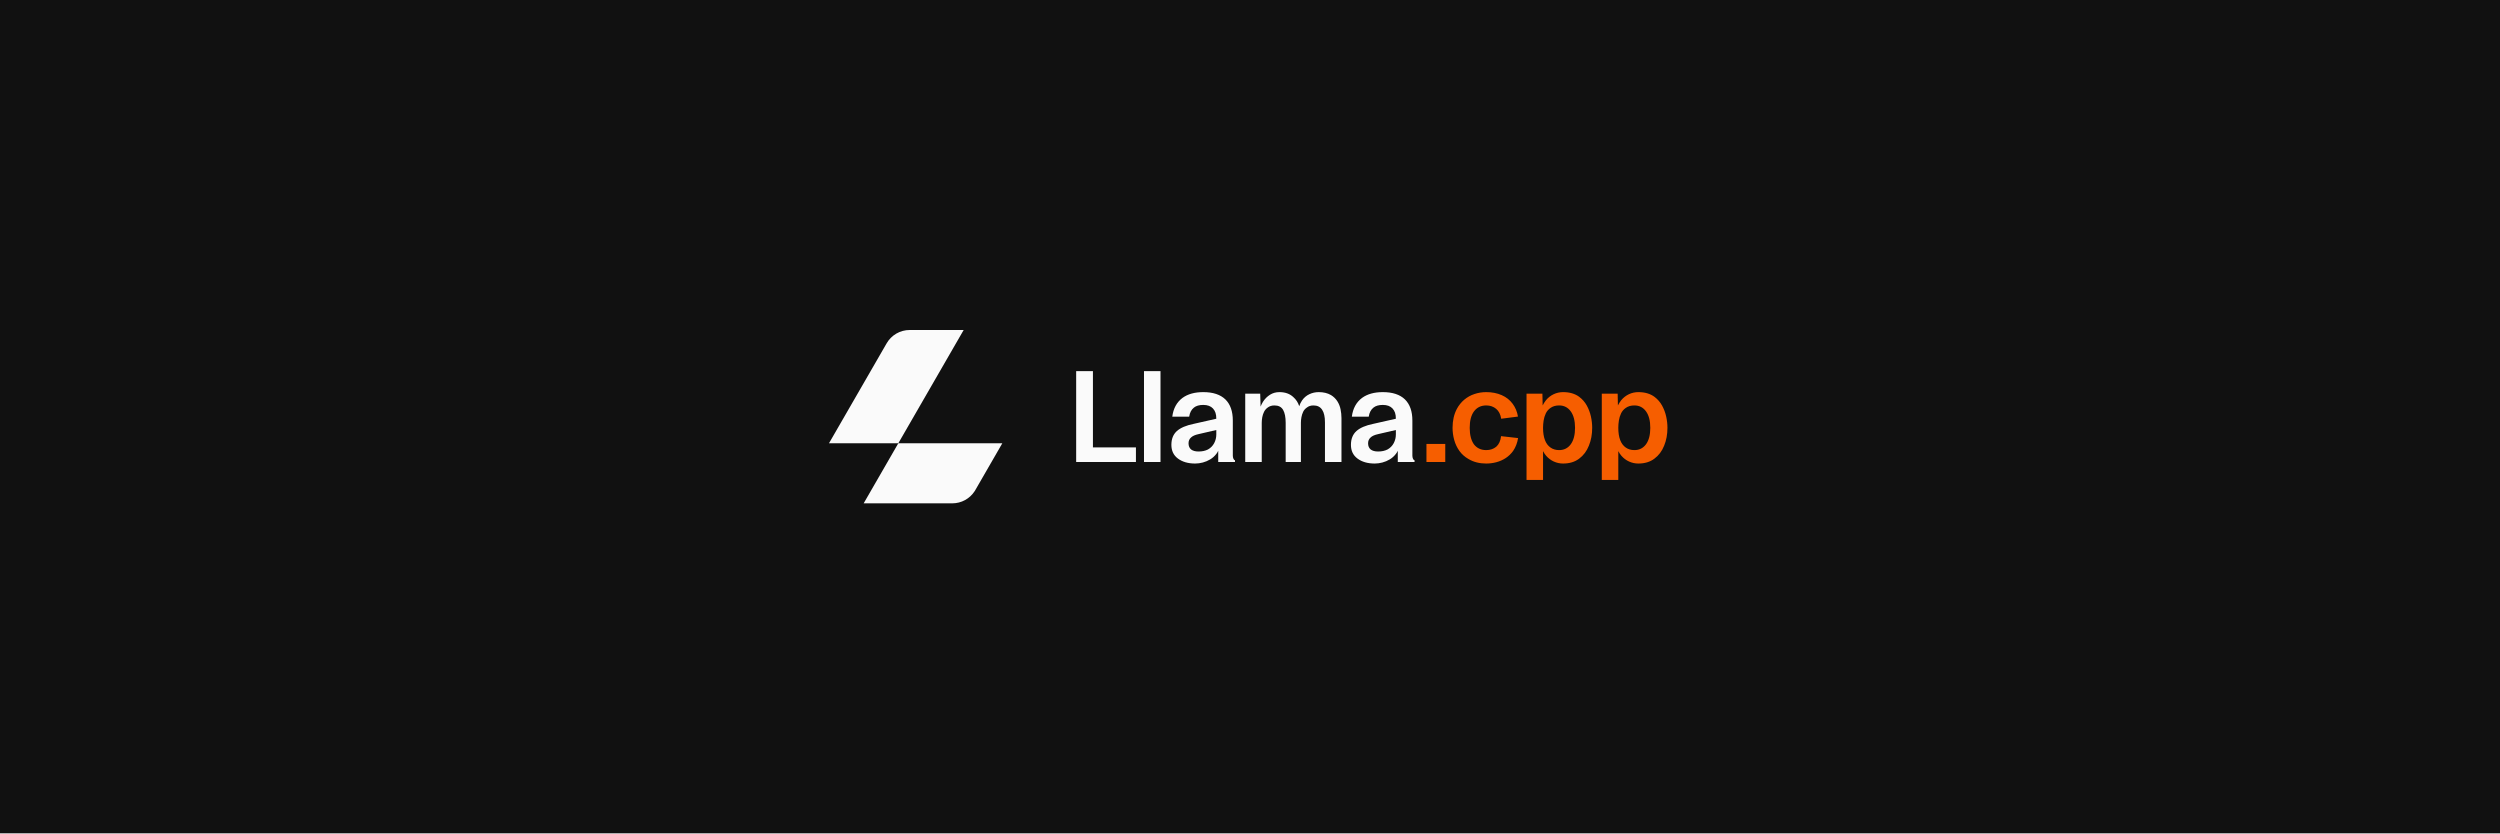
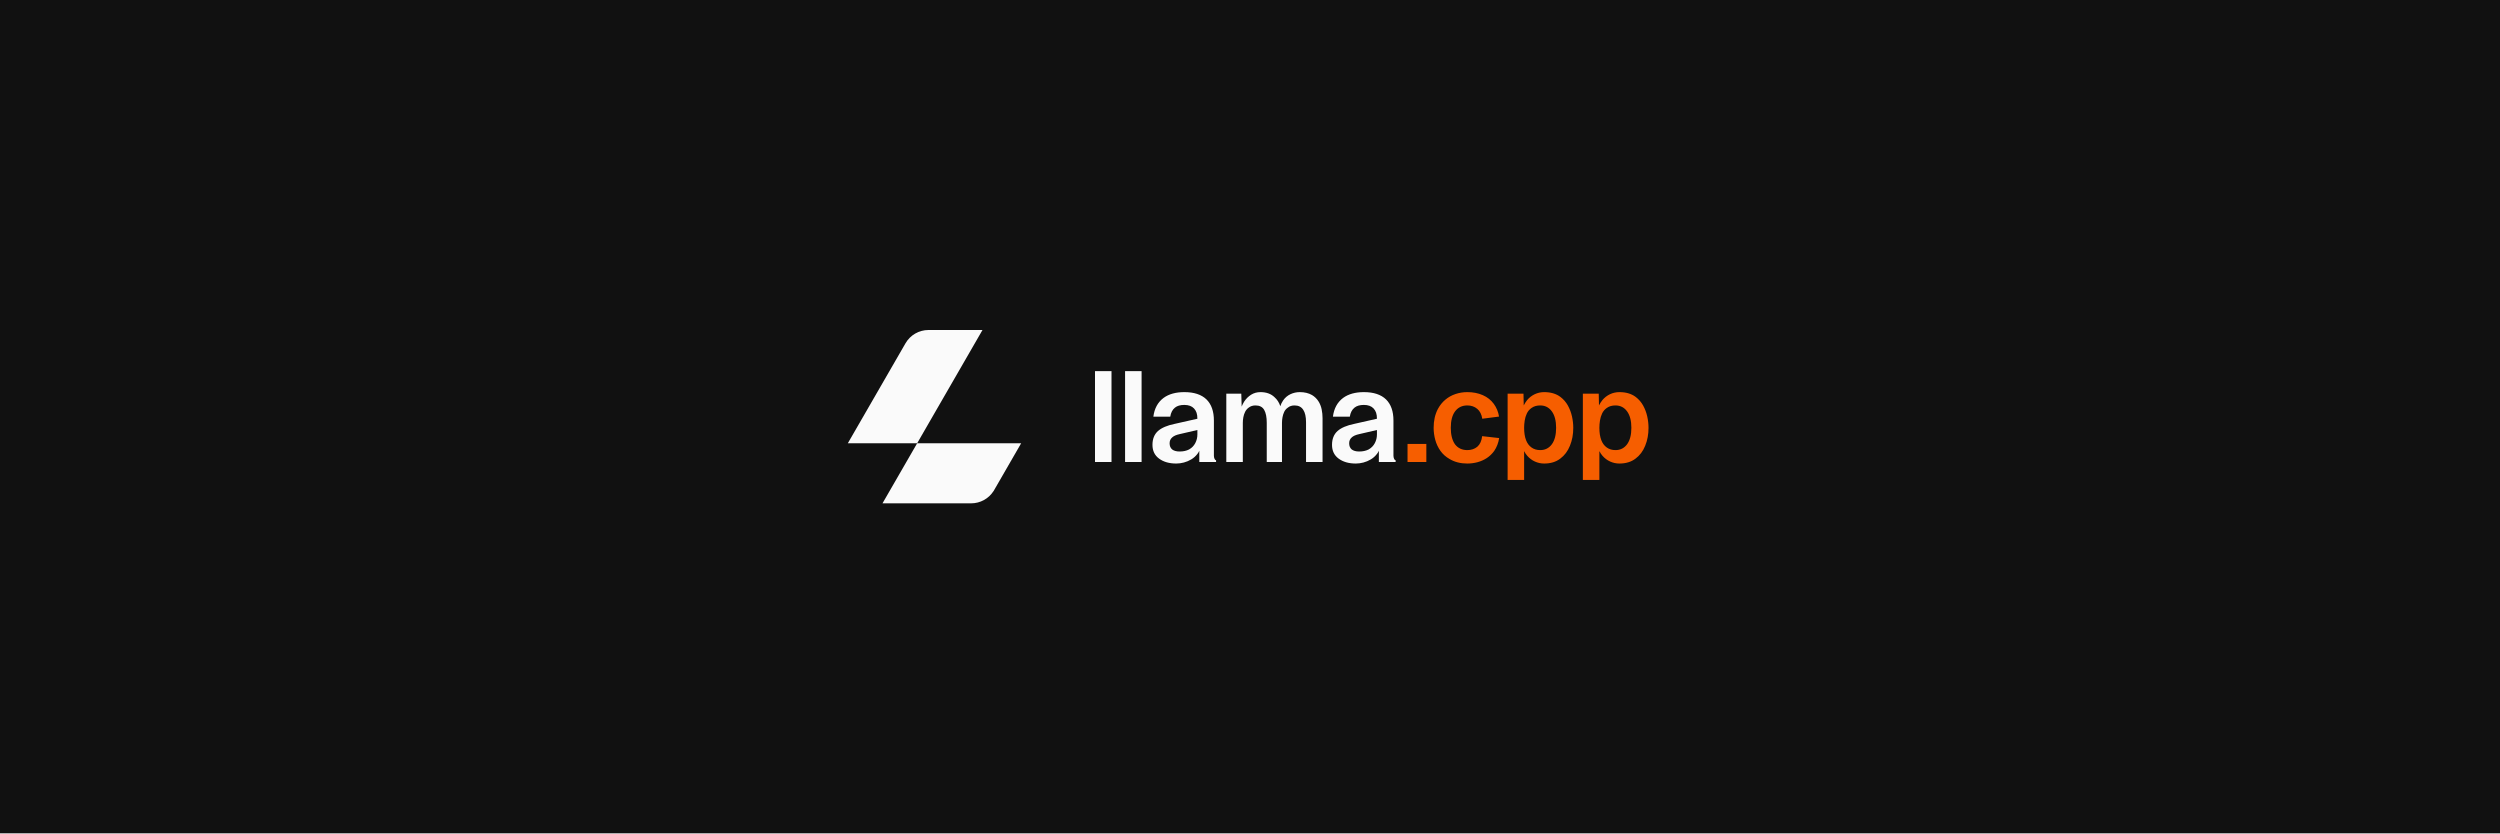
<svg xmlns="http://www.w3.org/2000/svg" width="7500" height="2500" viewBox="0 0 7500 2500" fill="none">
  <rect width="7500" height="2500" fill="#111111" />
-   <g transform="translate(2487.0 950.0)">
+   <g transform="translate(2543.5 950.0)">
    <path transform="translate(0 40) scale(0.866667)" d="M600 392L504.249 558L504.137 557.929C487.252 584.069 458.193 600 426.864 600H120L240 392H600Z" fill="#FAFAFA" />
    <path transform="translate(0 40) scale(0.866667)" d="M240 392H0L199.602 46.025C216.032 17.546 246.411 3.25756e-05 279.29 0H466.154L240 392Z" fill="#FAFAFA" />
-     <path d="M741.5 436V163.4H791.797V392.23H920.802V436ZM994.519 436H944.99V163.4H994.519ZM1098.568 440.607Q1066.7 440.607 1046.735 425.634Q1027.154 411.044 1027.154 384.552Q1027.154 358.059 1043.664 343.086Q1060.173 328.496 1093.96 321.585L1161.918 306.227Q1161.918 295.477 1159.423 288.182Q1156.927 280.887 1151.936 275.512Q1141.953 264.761 1122.756 264.761Q1104.711 264.761 1094.728 272.824Q1083.21 282.039 1080.522 300.084H1029.842Q1034.449 263.225 1060.557 243.644Q1084.362 226.367 1122.756 226.367Q1166.526 226.367 1189.178 248.252Q1211.447 270.136 1211.447 311.602V416.803Q1211.447 422.178 1213.367 426.401Q1215.286 430.625 1217.974 430.625V436H1167.677V402.213Q1165.374 407.588 1161.918 411.812Q1154.239 421.794 1143.681 428.129Q1133.123 434.464 1121.412 437.536Q1109.702 440.607 1098.568 440.607ZM1108.55 404.517Q1125.06 404.517 1136.962 398.374Q1149.248 391.463 1155.583 379.368Q1161.918 367.274 1161.918 353.452V340.014L1108.934 352.3Q1092.808 355.756 1085.897 362.667Q1078.603 369.194 1078.603 379.944Q1078.603 391.846 1086.281 398.374Q1094.344 404.517 1108.55 404.517ZM1248.69 436V230.974H1293.611L1294.763 269.752Q1297.834 262.074 1302.058 255.163Q1310.505 242.108 1322.983 234.238Q1335.461 226.367 1351.203 226.367Q1377.311 226.367 1393.052 241.341Q1405.339 252.091 1410.714 268.601Q1413.785 259.002 1419.161 251.323Q1427.607 239.037 1440.853 232.702Q1454.099 226.367 1469.073 226.367Q1490.574 226.367 1505.932 235.197Q1517.834 242.492 1524.937 253.627Q1532.04 264.761 1534.728 278.007Q1537.415 291.253 1537.415 304.307V436H1487.886V316.977Q1487.886 292.021 1479.44 279.351Q1470.993 266.297 1453.332 266.297Q1441.429 266.297 1433.366 272.824Q1426.072 277.815 1422.424 285.494Q1418.777 293.173 1417.241 301.812Q1415.705 310.45 1415.705 318.513V436H1370.016V318.513Q1370.016 293.173 1362.337 279.735Q1354.658 266.297 1336.229 266.297Q1324.326 266.297 1315.88 272.824Q1308.969 277.815 1305.129 285.494Q1301.29 293.173 1299.754 301.812Q1298.218 310.45 1298.218 318.513V436ZM1637.241 440.607Q1605.373 440.607 1585.408 425.634Q1565.827 411.044 1565.827 384.552Q1565.827 358.059 1582.337 343.086Q1598.846 328.496 1632.633 321.585L1700.591 306.227Q1700.591 295.477 1698.096 288.182Q1695.6 280.887 1690.609 275.512Q1680.626 264.761 1661.429 264.761Q1643.384 264.761 1633.401 272.824Q1621.883 282.039 1619.195 300.084H1568.515Q1573.122 263.225 1599.23 243.644Q1623.035 226.367 1661.429 226.367Q1705.199 226.367 1727.851 248.252Q1750.12 270.136 1750.12 311.602V416.803Q1750.12 422.178 1752.04 426.401Q1753.959 430.625 1756.647 430.625V436H1706.35V402.213Q1704.047 407.588 1700.591 411.812Q1692.912 421.794 1682.354 428.129Q1671.795 434.464 1660.085 437.536Q1648.375 440.607 1637.241 440.607ZM1647.223 404.517Q1663.733 404.517 1675.635 398.374Q1687.921 391.463 1694.256 379.368Q1700.591 367.274 1700.591 353.452V340.014L1647.607 352.3Q1631.481 355.756 1624.57 362.667Q1617.275 369.194 1617.275 379.944Q1617.275 391.846 1624.954 398.374Q1633.017 404.517 1647.223 404.517Z" fill="#FAFAFA" />
-     <path d="M1792.354 436V381.864H1848.794V436ZM1971.655 440.607Q1941.324 440.607 1918.671 427.169Q1901.778 417.571 1891.219 402.789Q1880.661 388.007 1875.67 369.962Q1870.678 351.916 1870.678 333.487Q1870.678 301.236 1883.348 277.047Q1892.179 260.538 1905.617 249.211Q1919.055 237.885 1936.141 232.126Q1953.226 226.367 1971.655 226.367Q1997.764 226.367 2018.497 235.581Q2038.462 244.412 2050.94 261.306Q2063.418 278.199 2066.874 299.7L2016.577 306.227Q2013.505 286.646 2001.603 276.663Q1989.317 266.297 1971.655 266.297Q1948.235 266.297 1934.797 284.342Q1922.127 301.62 1922.127 333.487Q1922.127 364.97 1934.797 383.016Q1948.235 400.293 1971.655 400.293Q1989.317 400.293 2001.603 390.311Q2013.889 379.56 2016.193 358.443L2067.257 364.203Q2063.802 386.087 2052.284 402.981Q2042.685 416.035 2030.015 424.29Q2017.345 432.545 2002.371 436.576Q1987.397 440.607 1971.655 440.607ZM2092.598 489.752V230.974H2140.207L2140.975 266.297Q2145.198 257.85 2150.957 250.555Q2160.556 239.037 2173.802 232.702Q2187.048 226.367 2202.406 226.367Q2231.585 226.367 2250.783 240.573Q2264.988 251.323 2273.435 266.681Q2281.882 282.039 2285.721 299.316Q2289.561 316.594 2289.561 333.487Q2289.561 363.051 2279.578 387.239Q2269.98 411.428 2250.399 426.017Q2231.201 440.607 2202.022 440.607Q2187.816 440.607 2174.57 434.656Q2161.324 428.705 2151.341 417.187Q2145.966 411.044 2142.126 403.365V489.752ZM2190.503 400.293Q2212.388 400.293 2225.442 382.632Q2238.112 364.97 2238.112 333.487Q2238.112 302.004 2225.442 284.342Q2212.388 266.297 2190.503 266.297Q2175.146 266.297 2164.779 273.592Q2155.181 280.119 2150.381 290.293Q2145.582 300.468 2143.854 311.794Q2142.126 323.121 2142.126 333.487Q2142.126 355.372 2147.886 370.346Q2153.261 384.552 2164.203 392.422Q2175.146 400.293 2190.503 400.293ZM2318.357 489.752V230.974H2365.966L2366.734 266.297Q2370.957 257.85 2376.716 250.555Q2386.315 239.037 2399.561 232.702Q2412.807 226.367 2428.165 226.367Q2457.344 226.367 2476.541 240.573Q2490.747 251.323 2499.194 266.681Q2507.641 282.039 2511.48 299.316Q2515.32 316.594 2515.32 333.487Q2515.32 363.051 2505.337 387.239Q2495.739 411.428 2476.157 426.017Q2456.96 440.607 2427.781 440.607Q2413.575 440.607 2400.329 434.656Q2387.083 428.705 2377.1 417.187Q2371.725 411.044 2367.885 403.365V489.752ZM2416.262 400.293Q2438.147 400.293 2451.201 382.632Q2463.871 364.97 2463.871 333.487Q2463.871 302.004 2451.201 284.342Q2438.147 266.297 2416.262 266.297Q2400.905 266.297 2390.538 273.592Q2380.939 280.119 2376.14 290.293Q2371.341 300.468 2369.613 311.794Q2367.885 323.121 2367.885 333.487Q2367.885 355.372 2373.645 370.346Q2379.02 384.552 2389.962 392.422Q2400.905 400.293 2416.262 400.293Z" fill="#F65E00" />
+     <path d="M791.029 436H741.5V163.4H791.029ZM881.255 436H831.727V163.4H881.255ZM985.304 440.607Q953.437 440.607 933.472 425.634Q913.891 411.044 913.891 384.552Q913.891 358.059 930.4 343.086Q946.91 328.496 980.697 321.585L1048.655 306.227Q1048.655 295.477 1046.159 288.182Q1043.664 280.887 1038.672 275.512Q1028.69 264.761 1009.493 264.761Q991.447 264.761 981.465 272.824Q969.946 282.039 967.259 300.084H916.578Q921.186 263.225 947.294 243.644Q971.098 226.367 1009.493 226.367Q1053.262 226.367 1075.915 248.252Q1098.184 270.136 1098.184 311.602V416.803Q1098.184 422.178 1100.103 426.401Q1102.023 430.625 1104.711 430.625V436H1054.414V402.213Q1052.11 407.588 1048.655 411.812Q1040.976 421.794 1030.418 428.129Q1019.859 434.464 1008.149 437.536Q996.439 440.607 985.304 440.607ZM995.287 404.517Q1011.796 404.517 1023.699 398.374Q1035.985 391.463 1042.32 379.368Q1048.655 367.274 1048.655 353.452V340.014L995.671 352.3Q979.545 355.756 972.634 362.667Q965.339 369.194 965.339 379.944Q965.339 391.846 973.018 398.374Q981.081 404.517 995.287 404.517ZM1135.426 436V230.974H1180.348L1181.499 269.752Q1184.571 262.074 1188.794 255.163Q1197.241 242.108 1209.719 234.238Q1222.197 226.367 1237.939 226.367Q1264.047 226.367 1279.789 241.341Q1292.075 252.091 1297.45 268.601Q1300.522 259.002 1305.897 251.323Q1314.344 239.037 1327.59 232.702Q1340.836 226.367 1355.81 226.367Q1377.311 226.367 1392.668 235.197Q1404.571 242.492 1411.674 253.627Q1418.777 264.761 1421.464 278.007Q1424.152 291.253 1424.152 304.307V436H1374.623V316.977Q1374.623 292.021 1366.176 279.351Q1357.73 266.297 1340.068 266.297Q1328.166 266.297 1320.103 272.824Q1312.808 277.815 1309.161 285.494Q1305.513 293.173 1303.977 301.812Q1302.442 310.45 1302.442 318.513V436H1256.752V318.513Q1256.752 293.173 1249.074 279.735Q1241.395 266.297 1222.965 266.297Q1211.063 266.297 1202.616 272.824Q1195.705 277.815 1191.866 285.494Q1188.026 293.173 1186.491 301.812Q1184.955 310.45 1184.955 318.513V436ZM1523.977 440.607Q1492.11 440.607 1472.145 425.634Q1452.564 411.044 1452.564 384.552Q1452.564 358.059 1469.073 343.086Q1485.583 328.496 1519.37 321.585L1587.328 306.227Q1587.328 295.477 1584.832 288.182Q1582.337 280.887 1577.345 275.512Q1567.363 264.761 1548.166 264.761Q1530.12 264.761 1520.138 272.824Q1508.619 282.039 1505.932 300.084H1455.251Q1459.859 263.225 1485.967 243.644Q1509.771 226.367 1548.166 226.367Q1591.935 226.367 1614.588 248.252Q1636.857 270.136 1636.857 311.602V416.803Q1636.857 422.178 1638.776 426.401Q1640.696 430.625 1643.384 430.625V436H1593.087V402.213Q1590.783 407.588 1587.328 411.812Q1579.649 421.794 1569.091 428.129Q1558.532 434.464 1546.822 437.536Q1535.112 440.607 1523.977 440.607ZM1533.96 404.517Q1550.469 404.517 1562.372 398.374Q1574.658 391.463 1580.993 379.368Q1587.328 367.274 1587.328 353.452V340.014L1534.344 352.3Q1518.218 355.756 1511.307 362.667Q1504.012 369.194 1504.012 379.944Q1504.012 391.846 1511.691 398.374Q1519.754 404.517 1533.96 404.517Z" fill="#FAFAFA" />
+     <path d="M1679.09 436V381.864H1735.53V436ZM1858.392 440.607Q1828.061 440.607 1805.408 427.169Q1788.514 417.571 1777.956 402.789Q1767.397 388.007 1762.406 369.962Q1757.415 351.916 1757.415 333.487Q1757.415 301.236 1770.085 277.047Q1778.916 260.538 1792.354 249.211Q1805.792 237.885 1822.877 232.126Q1839.963 226.367 1858.392 226.367Q1884.5 226.367 1905.233 235.581Q1925.198 244.412 1937.676 261.306Q1950.155 278.199 1953.61 299.7L1903.314 306.227Q1900.242 286.646 1888.34 276.663Q1876.054 266.297 1858.392 266.297Q1834.972 266.297 1821.534 284.342Q1808.863 301.62 1808.863 333.487Q1808.863 364.97 1821.534 383.016Q1834.972 400.293 1858.392 400.293Q1876.054 400.293 1888.34 390.311Q1900.626 379.56 1902.93 358.443L1953.994 364.203Q1950.539 386.087 1939.02 402.981Q1929.422 416.035 1916.752 424.29Q1904.081 432.545 1889.108 436.576Q1874.134 440.607 1858.392 440.607ZM1979.334 489.752V230.974H2026.943L2027.711 266.297Q2031.935 257.85 2037.694 250.555Q2047.292 239.037 2060.538 232.702Q2073.785 226.367 2089.142 226.367Q2118.322 226.367 2137.519 240.573Q2151.725 251.323 2160.172 266.681Q2168.619 282.039 2172.458 299.316Q2176.297 316.594 2176.297 333.487Q2176.297 363.051 2166.315 387.239Q2156.716 411.428 2137.135 426.017Q2117.938 440.607 2088.758 440.607Q2074.552 440.607 2061.306 434.656Q2048.06 428.705 2038.078 417.187Q2032.703 411.044 2028.863 403.365V489.752ZM2077.24 400.293Q2099.125 400.293 2112.179 382.632Q2124.849 364.97 2124.849 333.487Q2124.849 302.004 2112.179 284.342Q2099.125 266.297 2077.24 266.297Q2061.882 266.297 2051.516 273.592Q2041.917 280.119 2037.118 290.293Q2032.319 300.468 2030.591 311.794Q2028.863 323.121 2028.863 333.487Q2028.863 355.372 2034.622 370.346Q2039.997 384.552 2050.94 392.422Q2061.882 400.293 2077.24 400.293ZM2205.093 489.752V230.974H2252.702L2253.47 266.297Q2257.694 257.85 2263.453 250.555Q2273.051 239.037 2286.297 232.702Q2299.543 226.367 2314.901 226.367Q2344.081 226.367 2363.278 240.573Q2377.484 251.323 2385.931 266.681Q2394.377 282.039 2398.217 299.316Q2402.056 316.594 2402.056 333.487Q2402.056 363.051 2392.074 387.239Q2382.475 411.428 2362.894 426.017Q2343.697 440.607 2314.517 440.607Q2300.311 440.607 2287.065 434.656Q2273.819 428.705 2263.837 417.187Q2258.461 411.044 2254.622 403.365V489.752ZM2302.999 400.293Q2324.884 400.293 2337.938 382.632Q2350.608 364.97 2350.608 333.487Q2350.608 302.004 2337.938 284.342Q2324.884 266.297 2302.999 266.297Q2287.641 266.297 2277.275 273.592Q2267.676 280.119 2262.877 290.293Q2258.077 300.468 2256.35 311.794Q2254.622 323.121 2254.622 333.487Q2254.622 355.372 2260.381 370.346Q2265.756 384.552 2276.699 392.422Q2287.641 400.293 2302.999 400.293Z" fill="#F65E00" />
  </g>
</svg>
